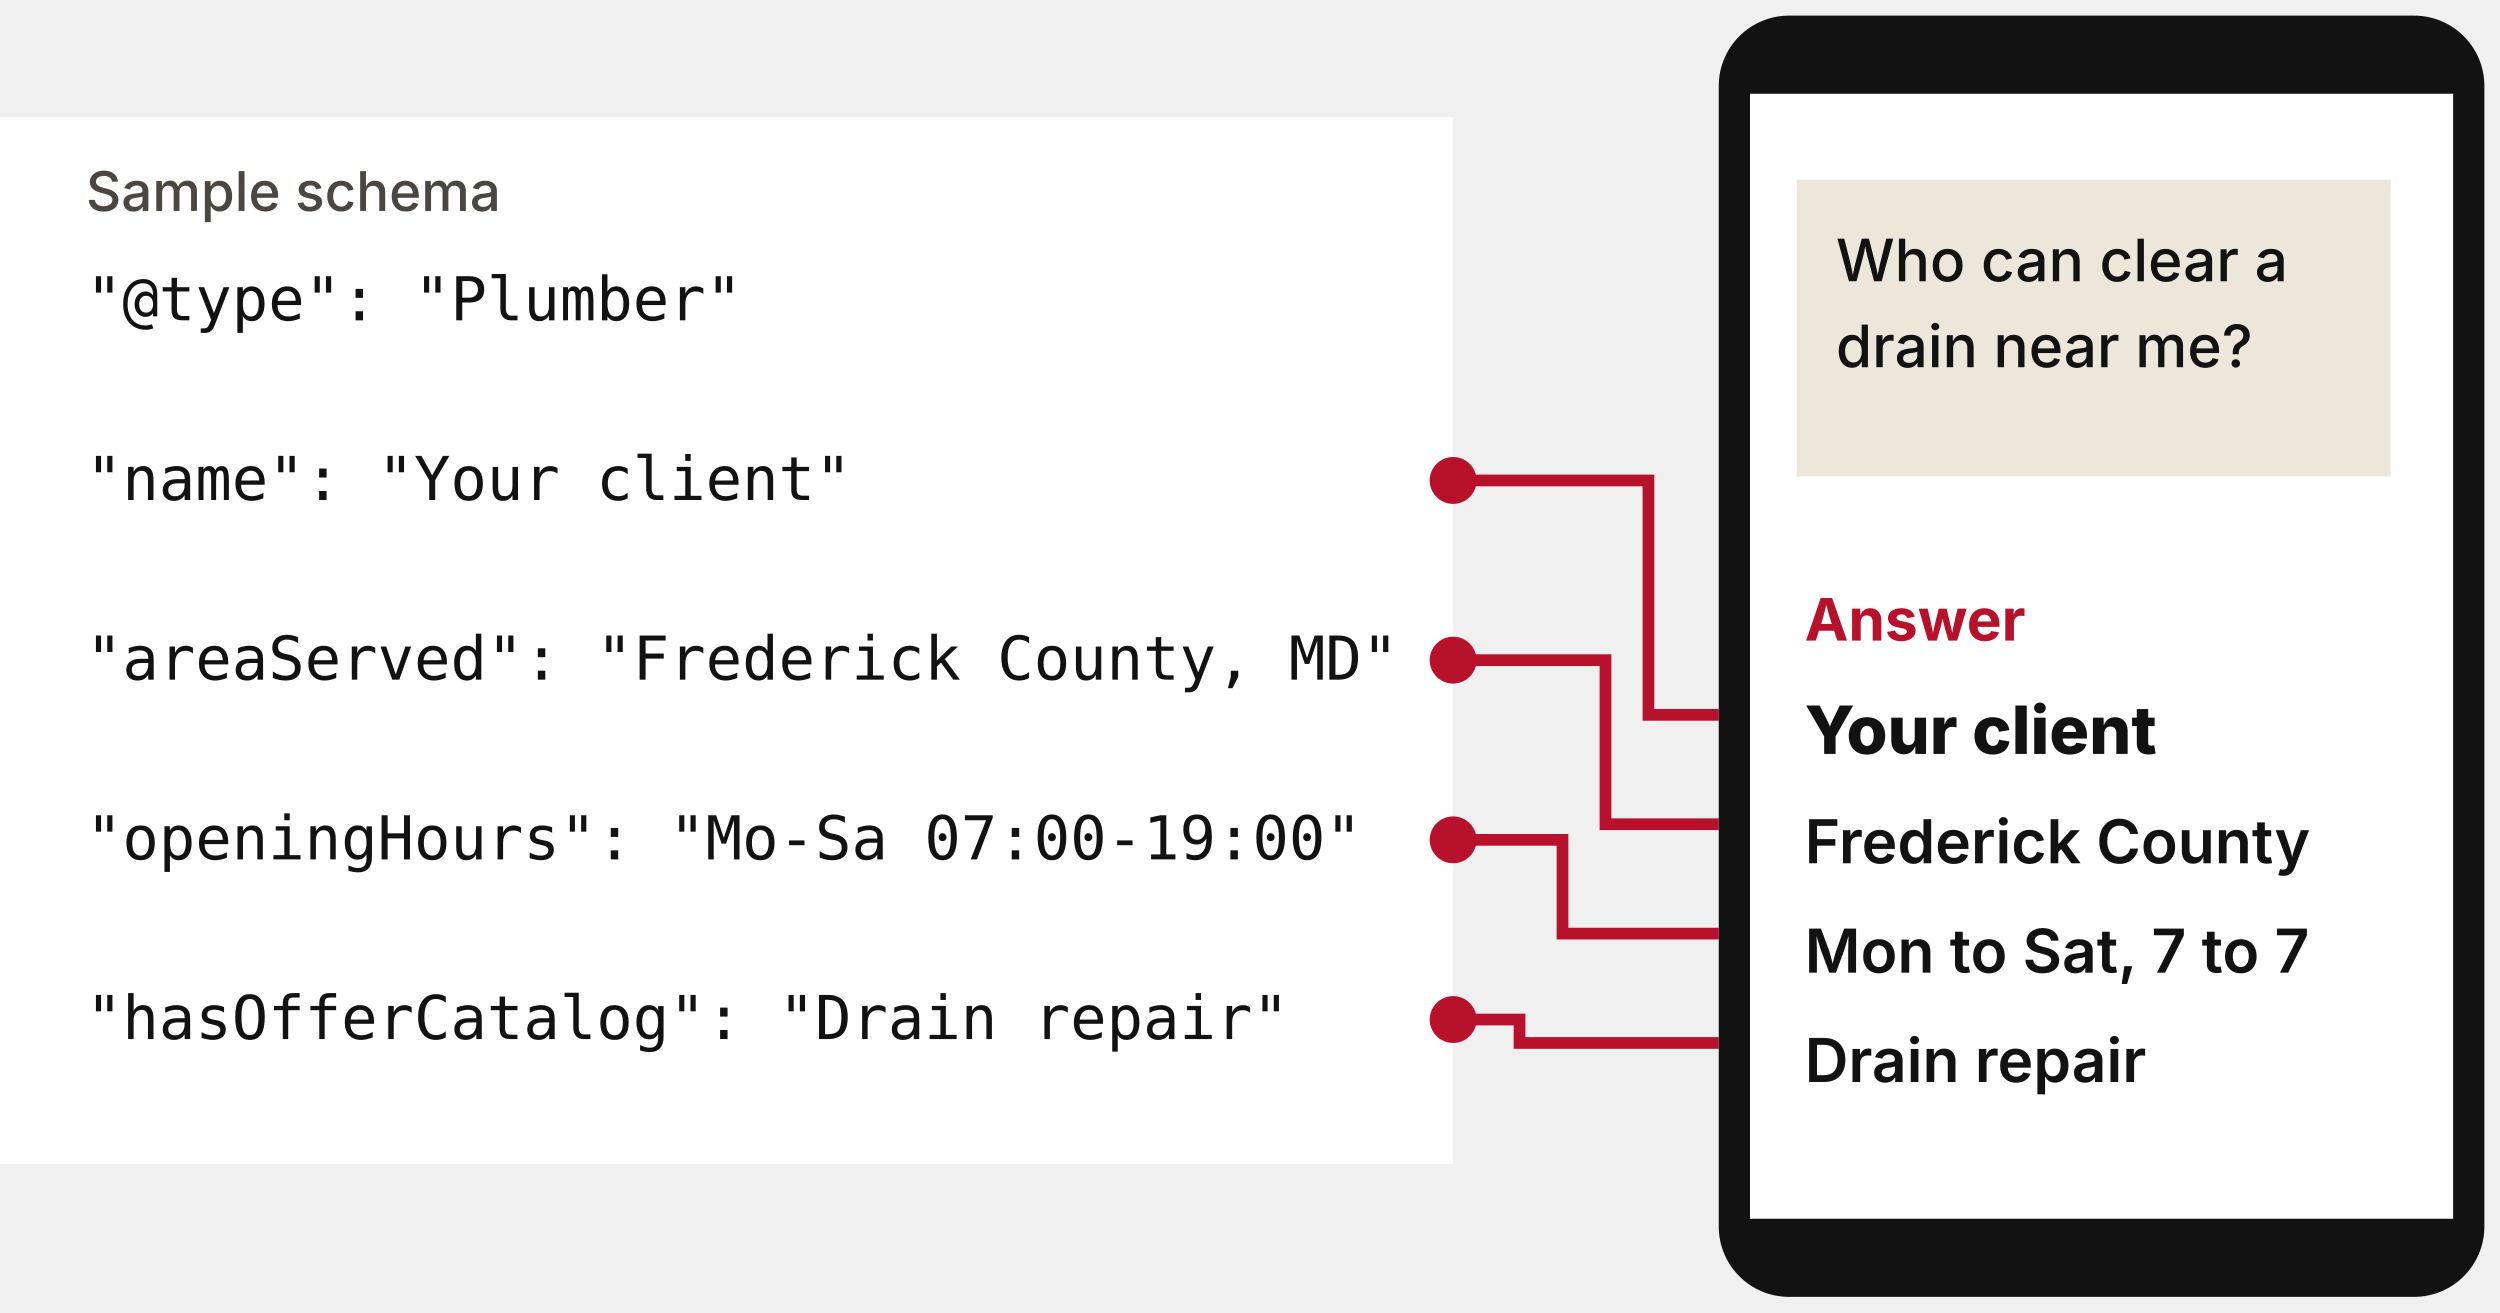
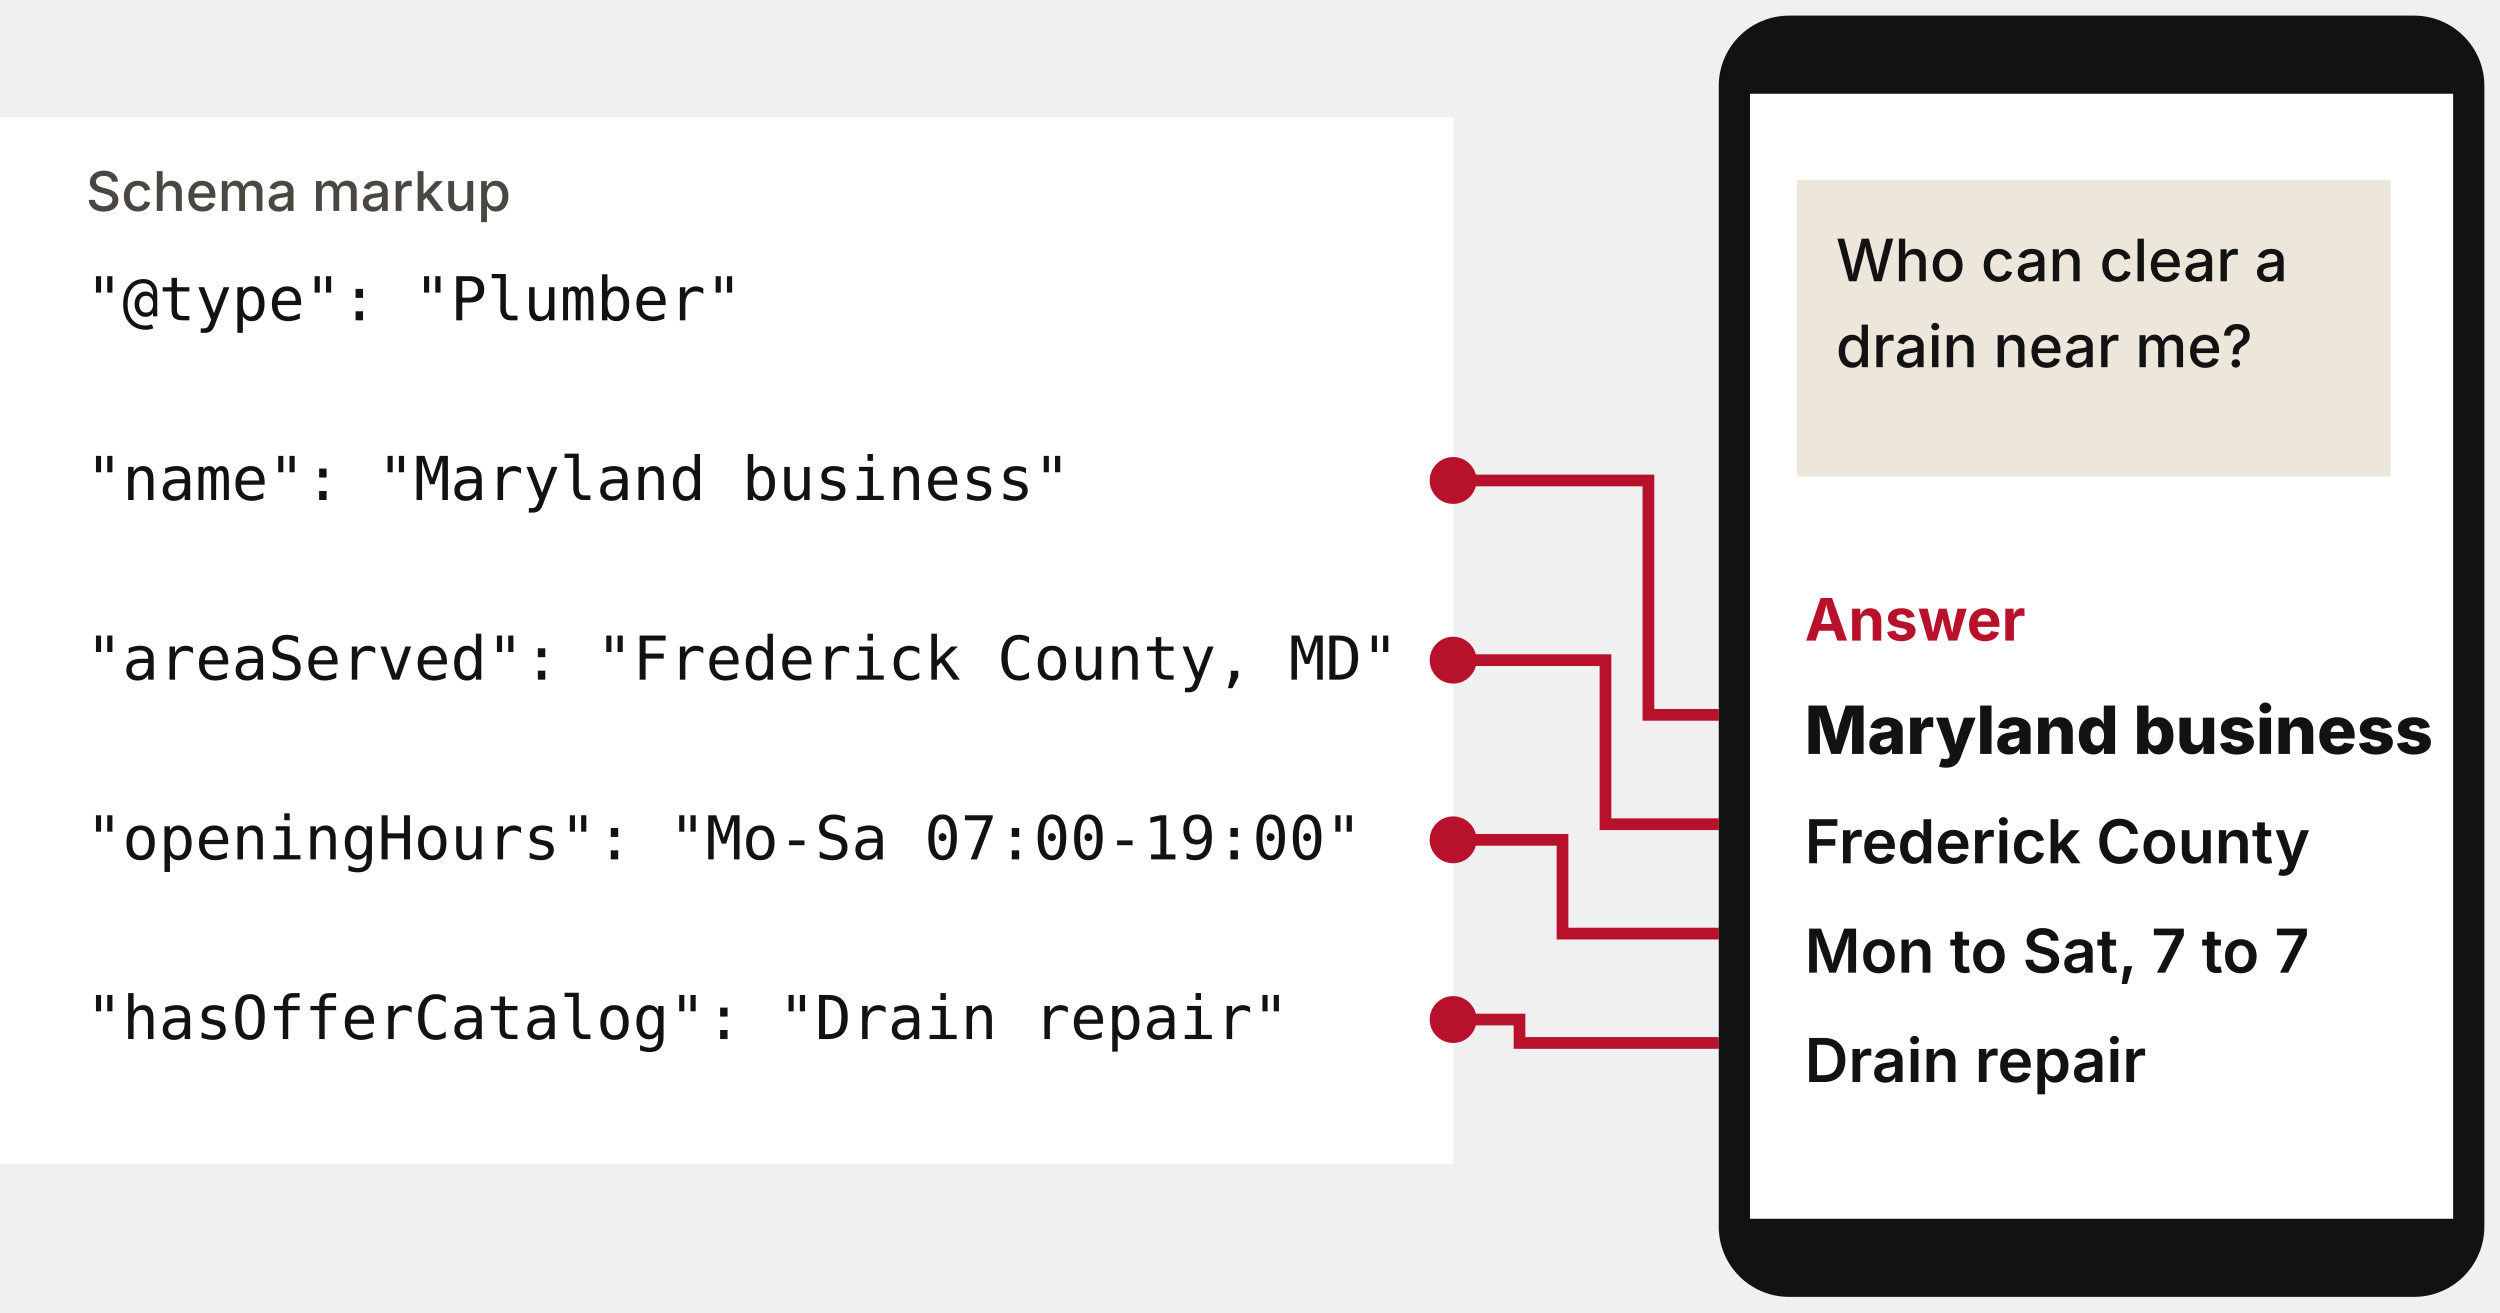
- <svg viewBox="0 0 640 336" role="img" aria-label="Schema fields feeding an AI assistant answer, sample">
+ <svg viewBox="0 0 640 336" role="img" aria-label="Schema fields feeding an AI assistant answer">
  <rect x="0" y="30" width="372" height="268" fill="#fff" stroke="none" stroke-width="0" />
-   <text x="22" y="54" font-family="Inter, sans-serif" font-size="14" font-weight="500" fill="#4A4742" text-anchor="start">Sample schema</text>
+   <text x="22" y="54" font-family="Inter, sans-serif" font-size="14" font-weight="500" fill="#4A4742" text-anchor="start">Schema markup</text>
  <text x="22" y="82" font-family="ui-monospace, Menlo, monospace" font-size="15.5" font-weight="500" fill="#121212" text-anchor="start">"@type": "Plumber"</text>
-   <text x="22" y="128" font-family="ui-monospace, Menlo, monospace" font-size="15.5" font-weight="500" fill="#121212" text-anchor="start">"name": "Your client"</text>
+   <text x="22" y="128" font-family="ui-monospace, Menlo, monospace" font-size="15.5" font-weight="500" fill="#121212" text-anchor="start">"name": "Maryland business"</text>
  <text x="22" y="174" font-family="ui-monospace, Menlo, monospace" font-size="15.5" font-weight="500" fill="#121212" text-anchor="start">"areaServed": "Frederick County, MD"</text>
  <text x="22" y="220" font-family="ui-monospace, Menlo, monospace" font-size="15.5" font-weight="500" fill="#121212" text-anchor="start">"openingHours": "Mo-Sa 07:00-19:00"</text>
  <text x="22" y="266" font-family="ui-monospace, Menlo, monospace" font-size="15.5" font-weight="500" fill="#121212" text-anchor="start">"hasOfferCatalog": "Drain repair"</text>
  <path d="M372 123 H422 V183 H440" fill="none" stroke="#B8112B" stroke-width="3" />
  <circle cx="372" cy="123" r="6" fill="#B8112B" />
  <path d="M372 169 H411 V211 H440" fill="none" stroke="#B8112B" stroke-width="3" />
  <circle cx="372" cy="169" r="6" fill="#B8112B" />
  <path d="M372 215 H400 V239 H440" fill="none" stroke="#B8112B" stroke-width="3" />
  <circle cx="372" cy="215" r="6" fill="#B8112B" />
  <path d="M372 261 H389 V267 H440" fill="none" stroke="#B8112B" stroke-width="3" />
  <circle cx="372" cy="261" r="6" fill="#B8112B" />
  <rect x="440" y="4" width="196" height="328" rx="18" fill="#121212" />
  <rect x="448" y="24" width="180" height="288" fill="#fff" stroke="none" stroke-width="0" />
  <rect x="460" y="46" width="152" height="76" fill="#EDE7DB" stroke="none" stroke-width="0" />
  <text x="470" y="72" font-family="Inter, sans-serif" font-size="15" font-weight="500" fill="#121212" text-anchor="start">Who can clear a</text>
  <text x="470" y="94" font-family="Inter, sans-serif" font-size="15" font-weight="500" fill="#121212" text-anchor="start">drain near me?</text>
  <text x="462" y="164" font-family="Inter, sans-serif" font-size="15" font-weight="700" fill="#B8112B" text-anchor="start">Answer</text>
-   <text x="462" y="193" font-family="Inter, sans-serif" font-size="17" font-weight="800" fill="#121212" text-anchor="start">Your client</text>
+   <text x="462" y="193" font-family="Inter, sans-serif" font-size="17" font-weight="800" fill="#121212" text-anchor="start">Maryland business</text>
  <text x="462" y="221" font-family="Inter, sans-serif" font-size="15.5" font-weight="600" fill="#121212" text-anchor="start">Frederick County</text>
  <text x="462" y="249" font-family="Inter, sans-serif" font-size="15.5" font-weight="600" fill="#121212" text-anchor="start">Mon to Sat, 7 to 7</text>
  <text x="462" y="277" font-family="Inter, sans-serif" font-size="15.5" font-weight="600" fill="#121212" text-anchor="start">Drain repair</text>
</svg>
